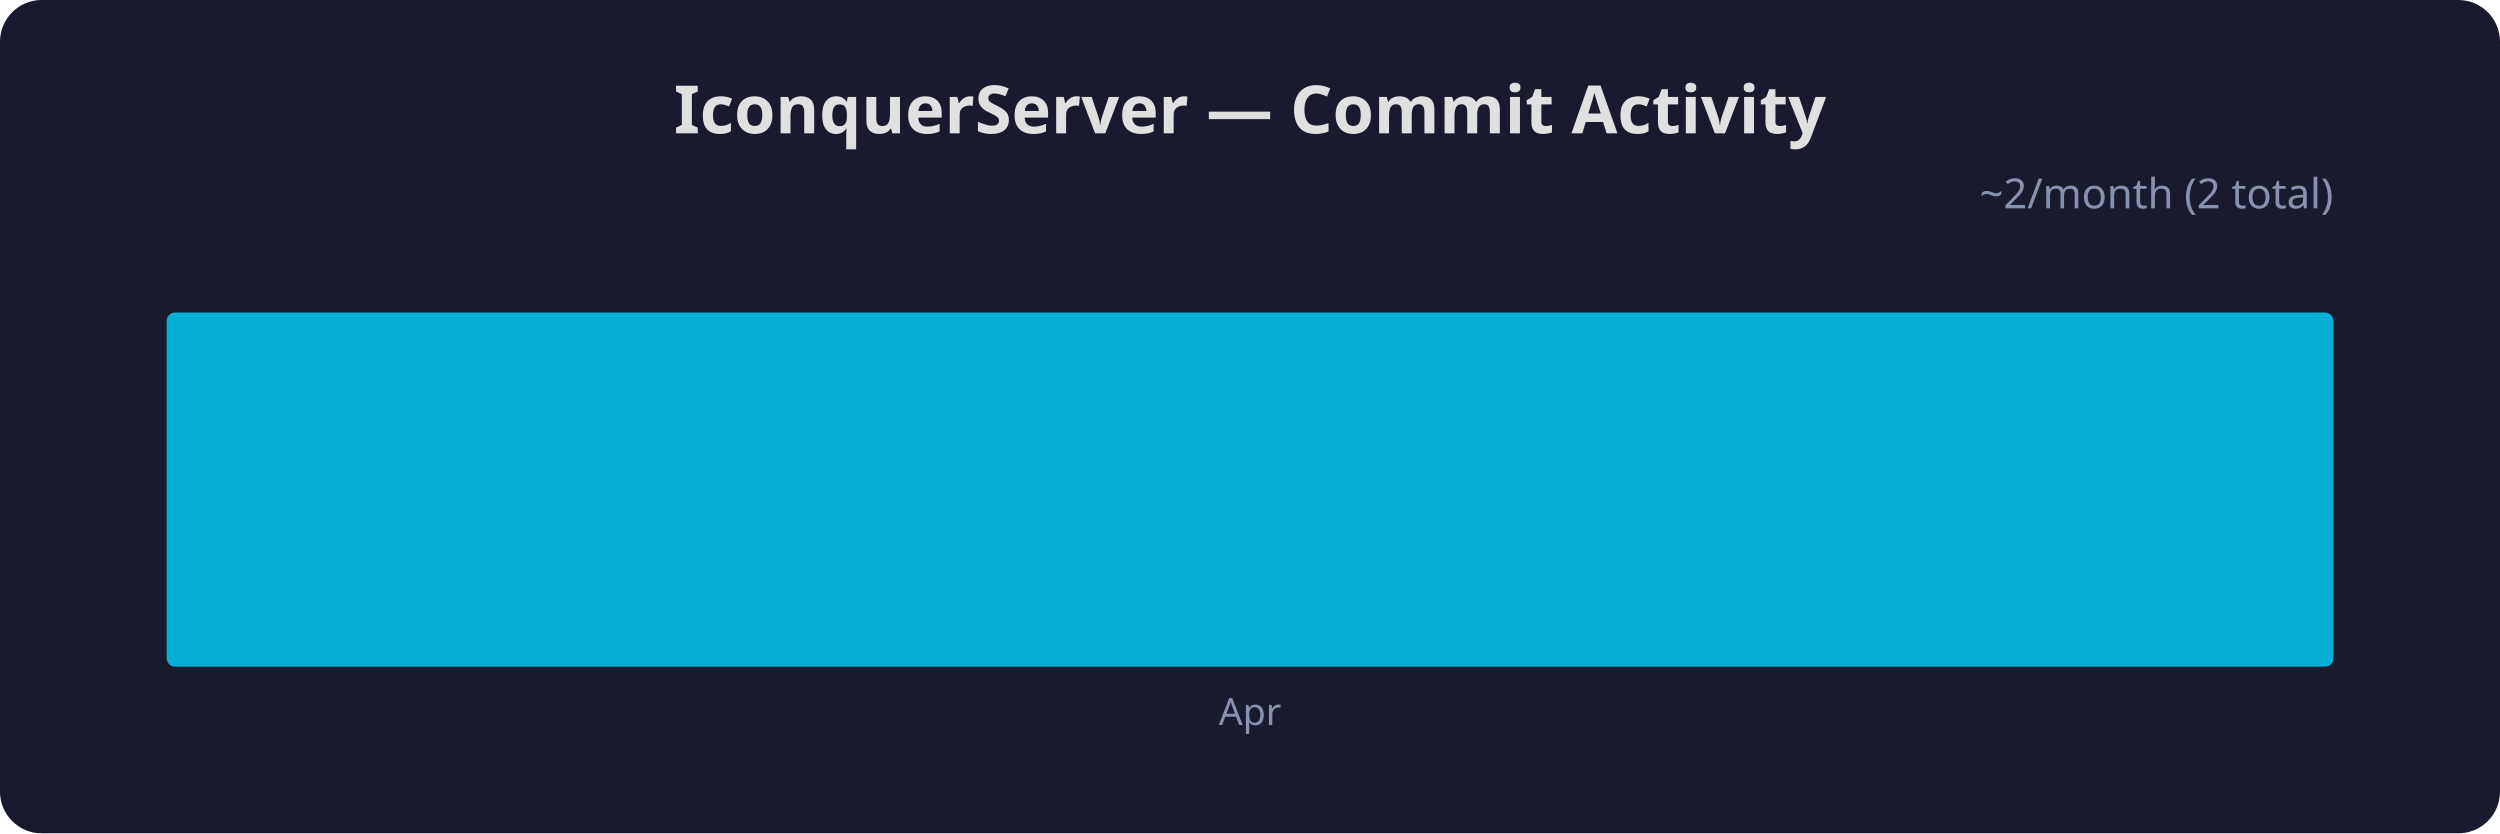
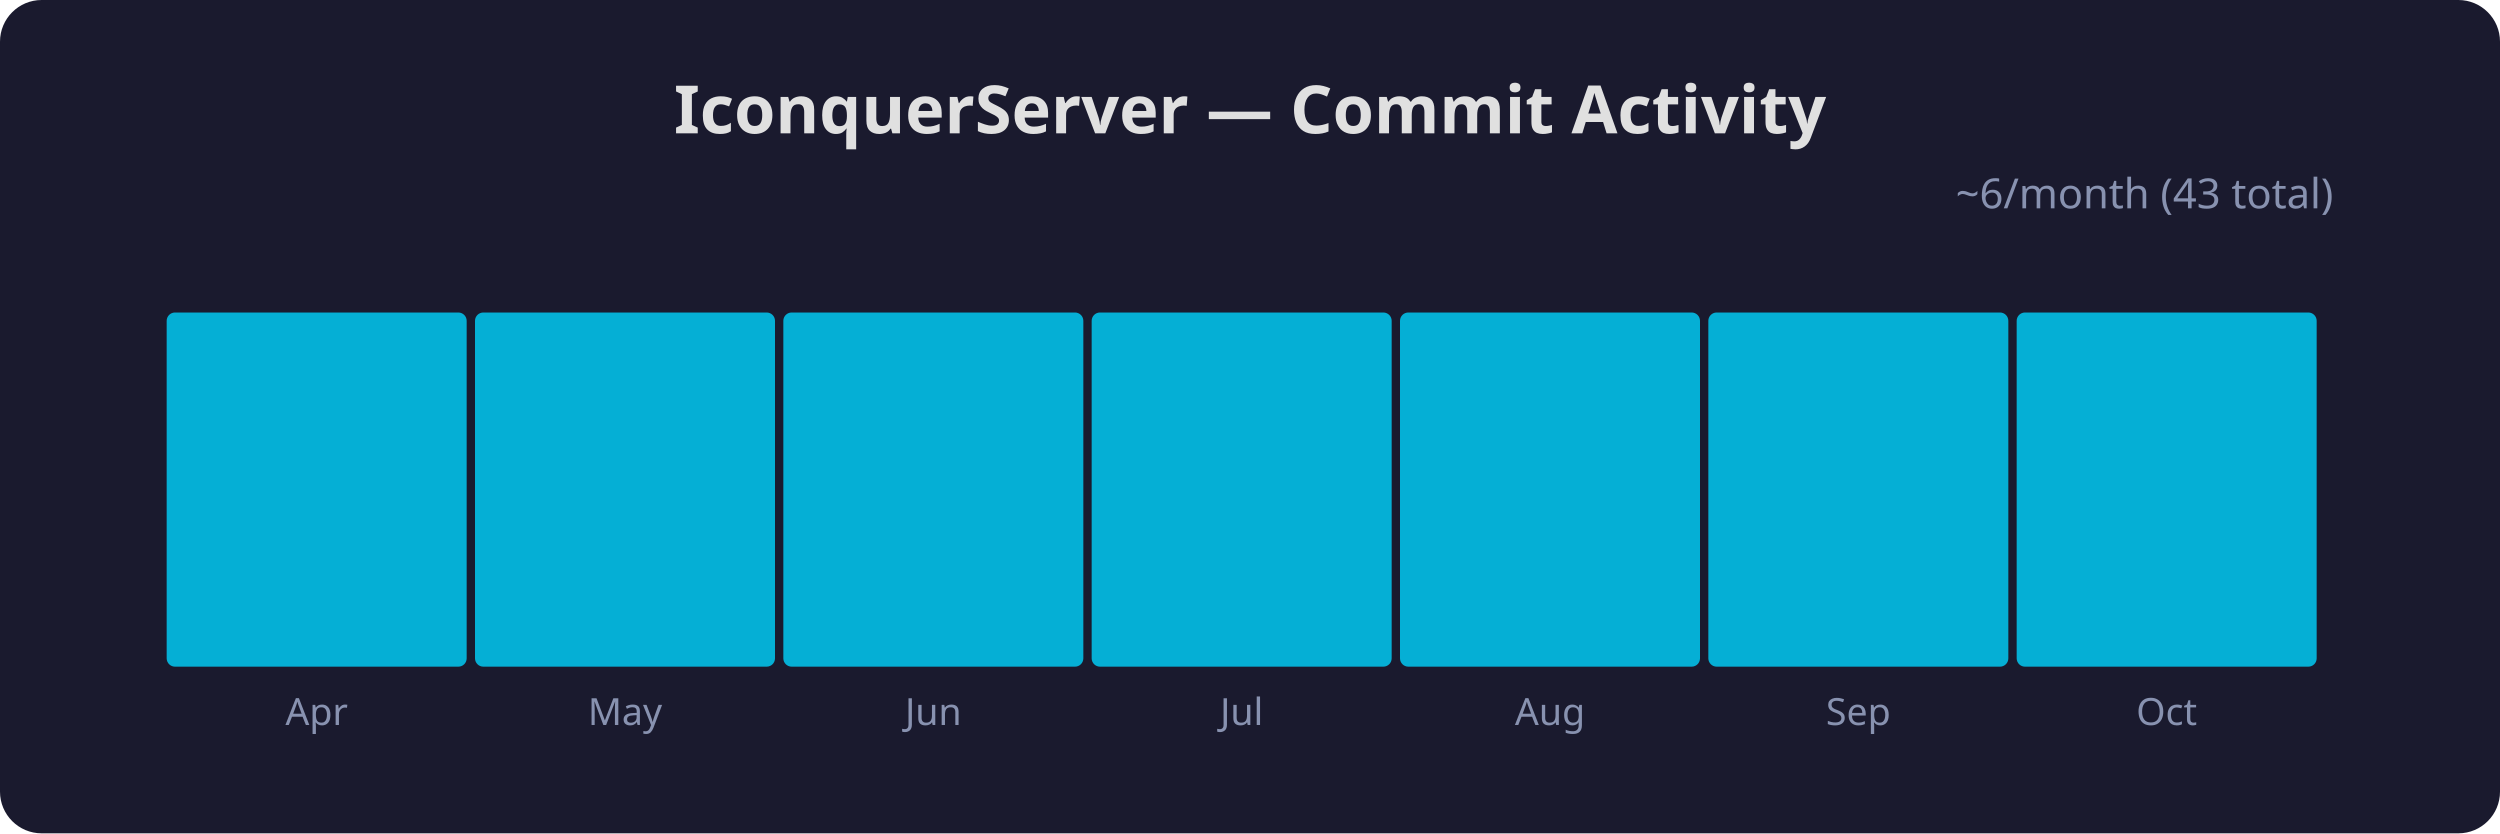
<svg xmlns="http://www.w3.org/2000/svg" width="600" height="200" viewBox="0 0 600 200">
  <rect x="0" y="0" width="600" height="200" rx="10" ry="10" fill="#1a1a2e" />
  <text x="300" y="32" font-family="sans-serif" font-size="16" font-weight="bold" fill="#e0e0e0" text-anchor="middle">IconquerServer — Commit Activity</text>
-   <rect x="40" y="75" width="520" height="85" rx="2" ry="2" fill="#00d4ff" opacity="0.8" />
-   <text x="300" y="174" font-family="sans-serif" font-size="9" fill="#8892b0" text-anchor="middle">Apr</text>
-   <text x="560" y="50" font-family="sans-serif" font-size="10" fill="#8892b0" text-anchor="end">~2/month (2 total)</text>
+   <rect x="40" y="75" width="72" height="85" rx="2" ry="2" fill="#00d4ff" opacity="0.8" />
+   <text x="76" y="174" font-family="sans-serif" font-size="9" fill="#8892b0" text-anchor="middle">Apr</text>
+   <rect x="114" y="75" width="72" height="85" rx="2" ry="2" fill="#00d4ff" opacity="0.8" />
+   <text x="150" y="174" font-family="sans-serif" font-size="9" fill="#8892b0" text-anchor="middle">May</text>
+   <rect x="188" y="75" width="72" height="85" rx="2" ry="2" fill="#00d4ff" opacity="0.8" />
+   <text x="224" y="174" font-family="sans-serif" font-size="9" fill="#8892b0" text-anchor="middle">Jun</text>
+   <rect x="262" y="75" width="72" height="85" rx="2" ry="2" fill="#00d4ff" opacity="0.8" />
+   <text x="298" y="174" font-family="sans-serif" font-size="9" fill="#8892b0" text-anchor="middle">Jul</text>
+   <rect x="336" y="75" width="72" height="85" rx="2" ry="2" fill="#00d4ff" opacity="0.8" />
+   <text x="372" y="174" font-family="sans-serif" font-size="9" fill="#8892b0" text-anchor="middle">Aug</text>
+   <rect x="410" y="75" width="72" height="85" rx="2" ry="2" fill="#00d4ff" opacity="0.8" />
+   <text x="446" y="174" font-family="sans-serif" font-size="9" fill="#8892b0" text-anchor="middle">Sep</text>
+   <rect x="484" y="75" width="72" height="85" rx="2" ry="2" fill="#00d4ff" opacity="0.8" />
+   <text x="520" y="174" font-family="sans-serif" font-size="9" fill="#8892b0" text-anchor="middle">Oct</text>
+   <text x="560" y="50" font-family="sans-serif" font-size="10" fill="#8892b0" text-anchor="end">~6/month (43 total)</text>
</svg>
